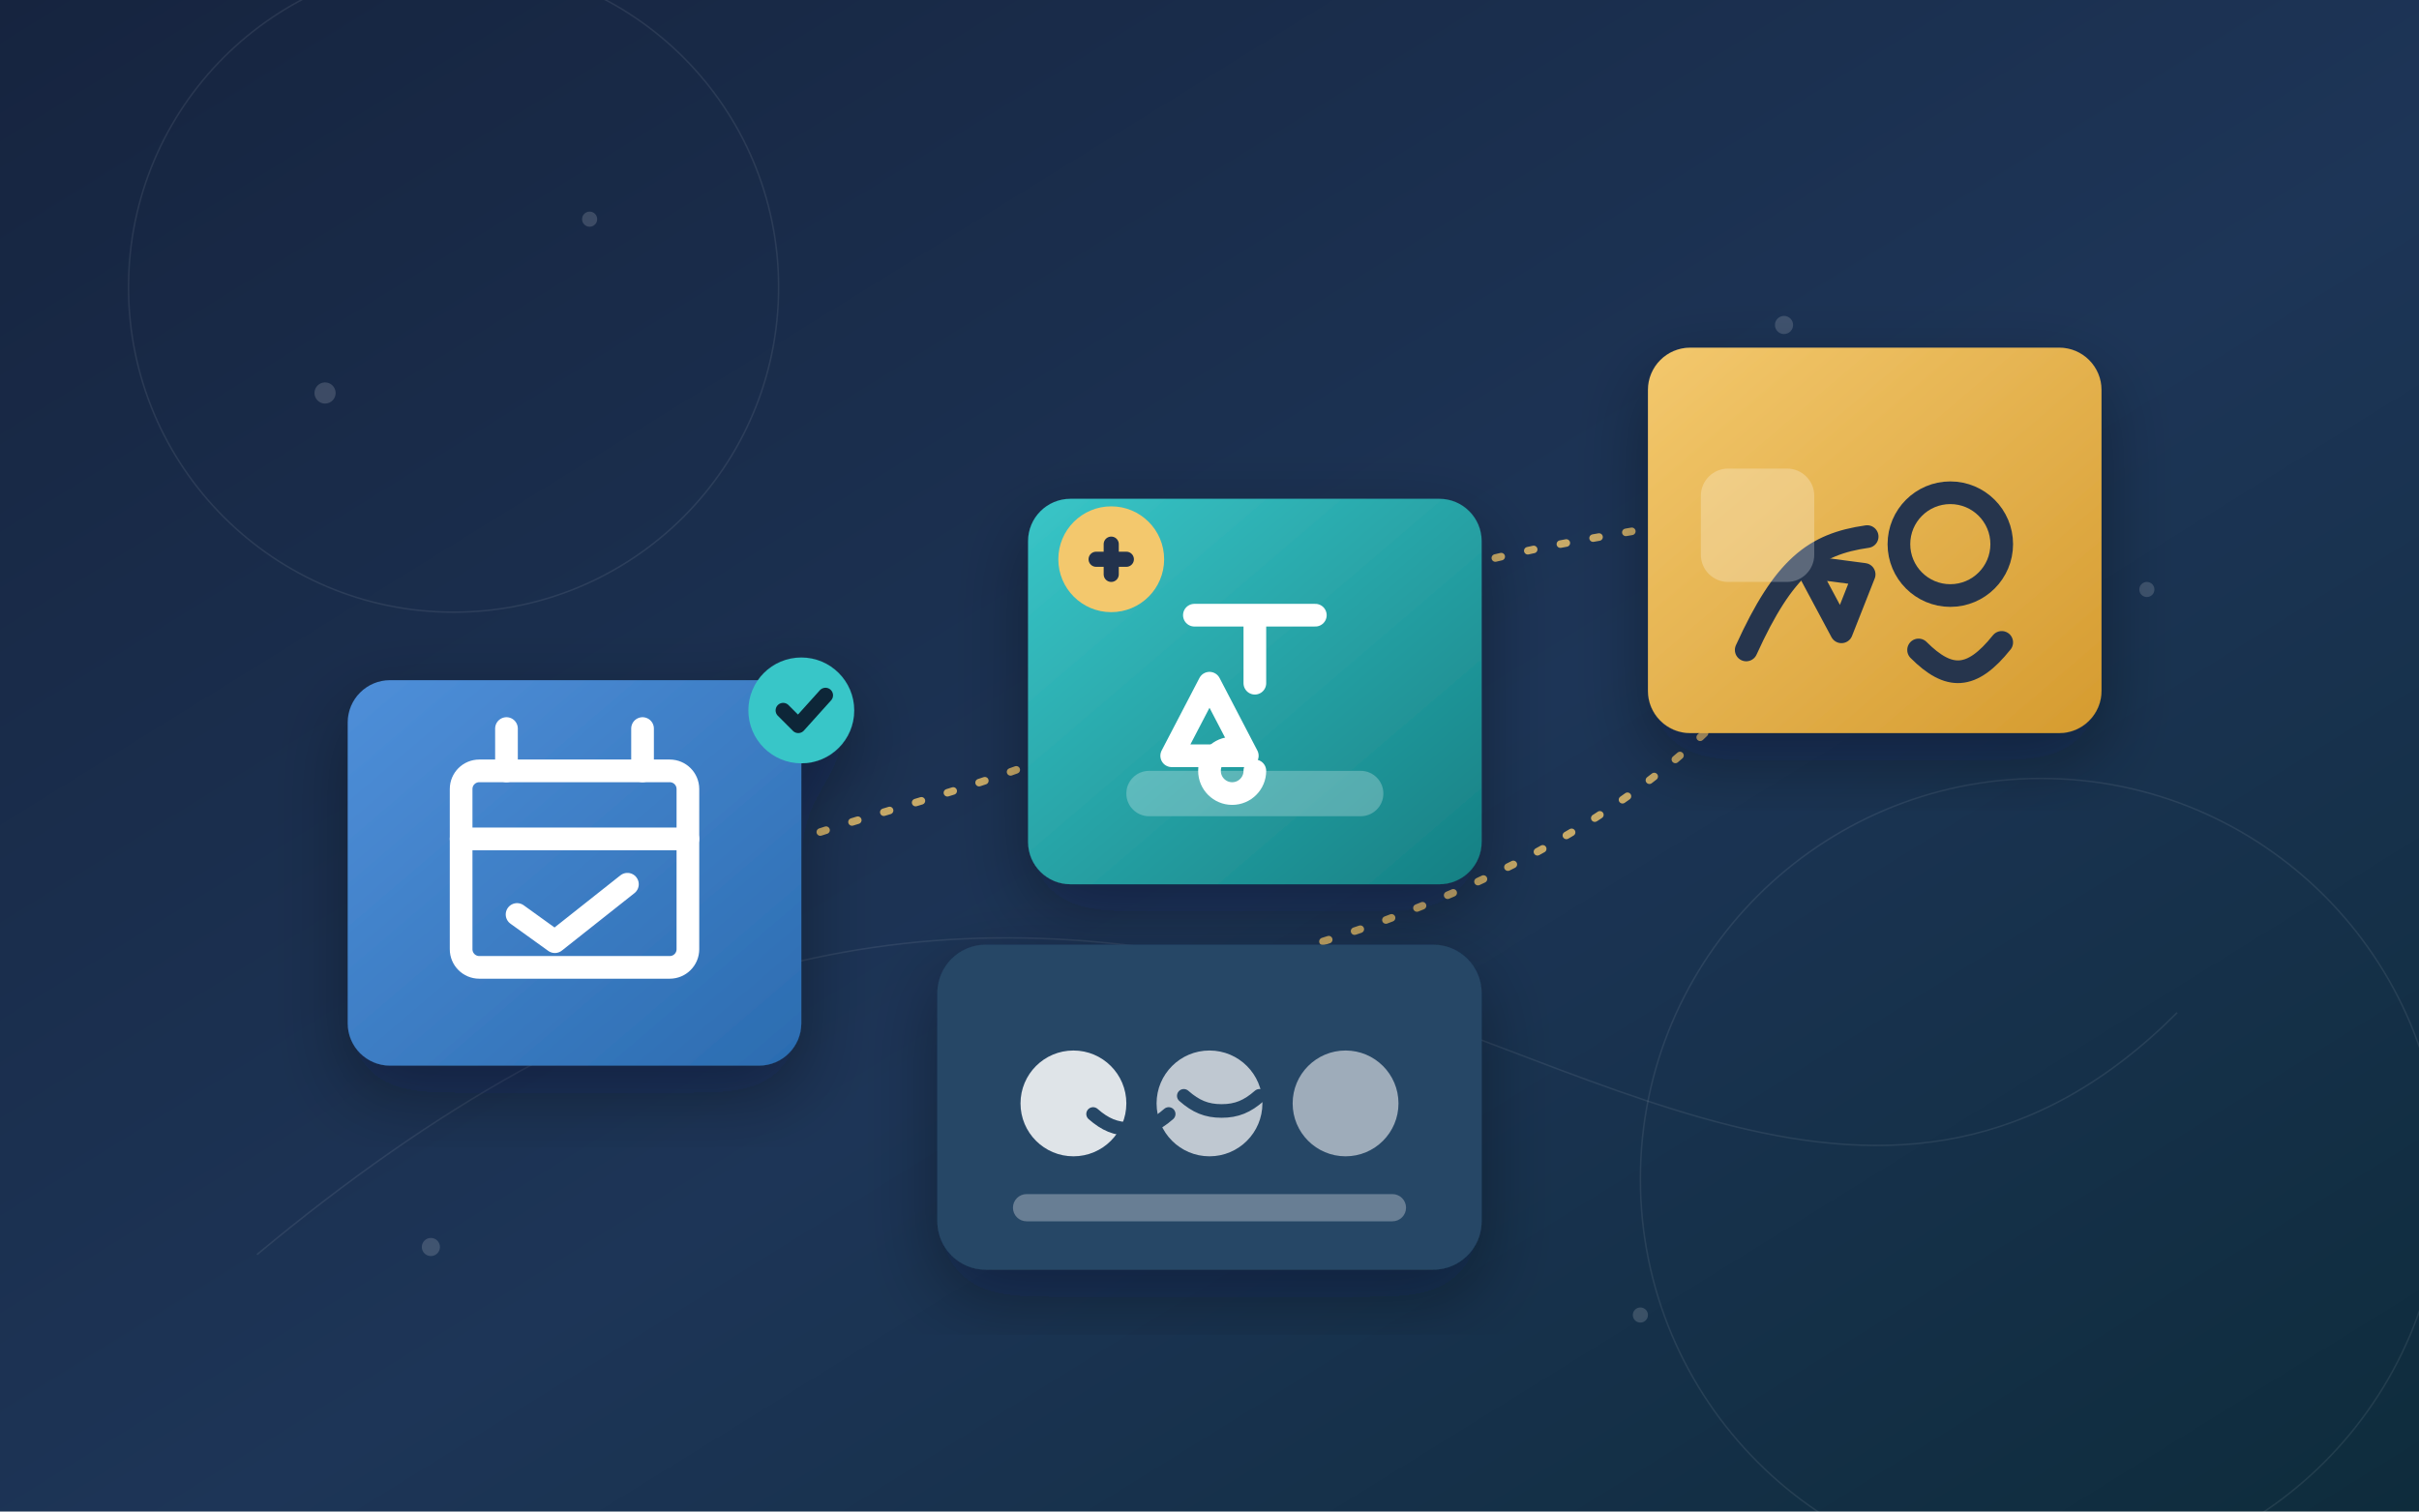
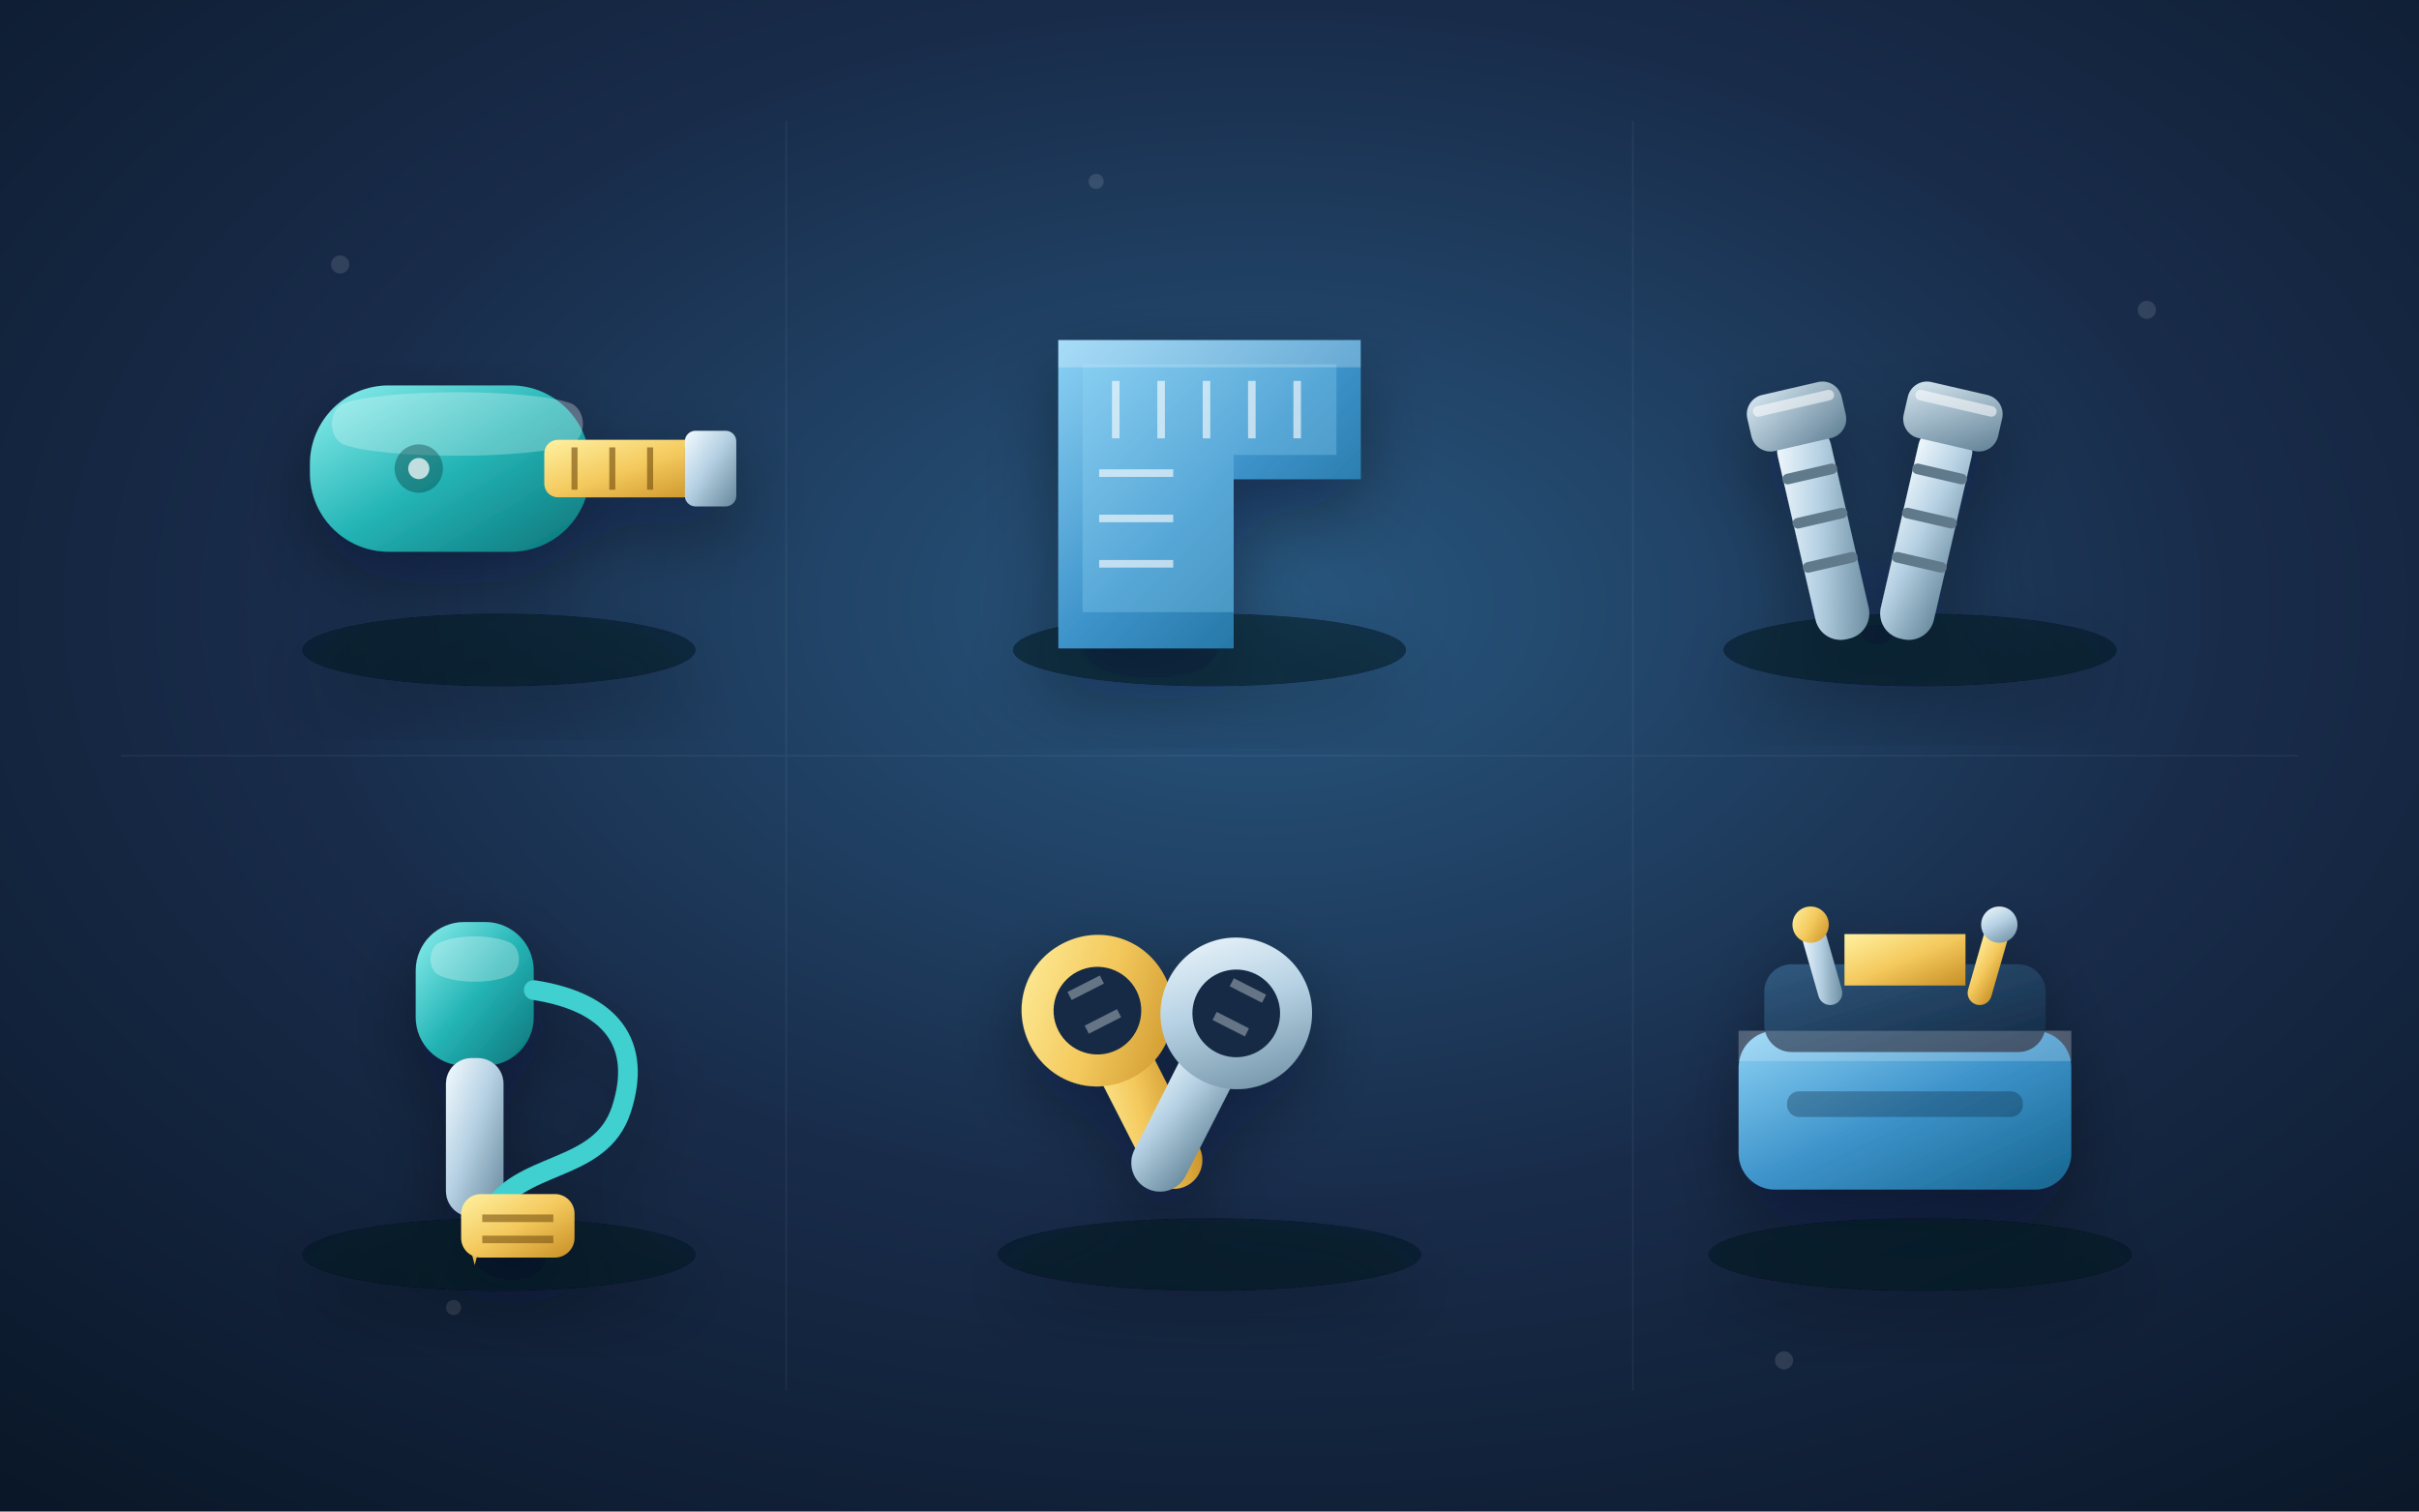
- <svg xmlns="http://www.w3.org/2000/svg" viewBox="0 0 1600 1000" role="img" aria-hidden="true">
+ <svg xmlns="http://www.w3.org/2000/svg" width="1600" height="1000" viewBox="0 0 1600 1000" role="img" aria-hidden="true">
  <defs>
-     <linearGradient id="toolsBackground" x1="0" y1="0" x2="1" y2="1">
-       <stop offset="0" stop-color="#16243f" />
-       <stop offset=".55" stop-color="#1d3557" />
-       <stop offset="1" stop-color="#0e2c3c" />
+     <radialGradient id="toolsBackground" cx="52%" cy="40%" r="78%">
+       <stop offset="0" stop-color="#28577f" />
+       <stop offset=".52" stop-color="#182b49" />
+       <stop offset="1" stop-color="#0a1728" />
+     </radialGradient>
+     <linearGradient id="toolsSteel" x1="0" y1="0" x2="1" y2="1">
+       <stop offset="0" stop-color="#f4fbff" />
+       <stop offset=".45" stop-color="#b7d2e4" />
+       <stop offset="1" stop-color="#66879b" />
    </linearGradient>
-     <linearGradient id="toolsBlue" x1="0" y1="0" x2="1" y2="1">
-       <stop offset="0" stop-color="#4f8fd9" />
-       <stop offset="1" stop-color="#2b6cb0" />
+     <linearGradient id="toolsSteelDark" x1="0" y1="0" x2="1" y2="1">
+       <stop offset="0" stop-color="#d7e8f2" />
+       <stop offset="1" stop-color="#5f7f94" />
    </linearGradient>
-     <linearGradient id="toolsTeal" x1="0" y1="0" x2="1" y2="1">
-       <stop offset="0" stop-color="#39c6c8" />
-       <stop offset="1" stop-color="#157f83" />
+     <linearGradient id="toolsGoldGloss" x1="0" y1="0" x2="1" y2="1">
+       <stop offset="0" stop-color="#fff1a1" />
+       <stop offset=".5" stop-color="#f4c95d" />
+       <stop offset="1" stop-color="#c78f25" />
    </linearGradient>
-     <linearGradient id="toolsGold" x1="0" y1="0" x2="1" y2="1">
-       <stop offset="0" stop-color="#f3c86d" />
-       <stop offset="1" stop-color="#d59b2f" />
+     <linearGradient id="toolsTealGloss" x1="0" y1="0" x2="1" y2="1">
+       <stop offset="0" stop-color="#8ff0ef" />
+       <stop offset=".5" stop-color="#25b5b6" />
+       <stop offset="1" stop-color="#0b7479" />
    </linearGradient>
-     <filter id="toolsShadow" x="-20%" y="-20%" width="140%" height="140%">
-       <feDropShadow dx="0" dy="18" stdDeviation="24" flood-color="#020814" flood-opacity=".34" />
+     <linearGradient id="toolsBlueGloss" x1="0" y1="0" x2="1" y2="1">
+       <stop offset="0" stop-color="#8dd2f5" />
+       <stop offset=".5" stop-color="#3d93ca" />
+       <stop offset="1" stop-color="#16658f" />
+     </linearGradient>
+     <linearGradient id="toolsNavyGloss" x1="0" y1="0" x2="1" y2="1">
+       <stop offset="0" stop-color="#31597f" />
+       <stop offset="1" stop-color="#132a44" />
+     </linearGradient>
+     <filter id="toolsShadow" x="-18%" y="-18%" width="136%" height="136%">
+       <feDropShadow dx="0" dy="20" stdDeviation="24" flood-color="#020814" flood-opacity=".38" />
    </filter>
  </defs>
  <rect width="1600" height="1000" fill="url(#toolsBackground)" />
-   <g fill="none" stroke="#ffffff" stroke-opacity=".08">
-     <circle cx="300" cy="190" r="215" />
-     <circle cx="1350" cy="780" r="265" />
-     <path d="M170 830C410 630 610 590 830 640s420 220 610 30" />
+   <g fill="none" stroke="#ffffff" stroke-opacity=".055">
+     <path d="M520 80v840M1080 80v840M80 500h1440" />
  </g>
-   <g fill="#ffffff" opacity=".16">
-     <circle cx="215" cy="260" r="7" />
-     <circle cx="390" cy="145" r="5" />
-     <circle cx="1180" cy="215" r="6" />
-     <circle cx="1420" cy="390" r="5" />
-     <circle cx="285" cy="825" r="6" />
-     <circle cx="1085" cy="870" r="5" />
-   </g>
-   <g stroke="#f3c86d" stroke-width="5" stroke-dasharray="4 18" stroke-linecap="round" opacity=".8" fill="none">
-     <path d="M440 590C570 530 660 530 790 455" />
-     <path d="M905 395C1010 355 1090 355 1185 330" />
-     <path d="M1180 415C1130 520 960 610 790 645" />
+   <g fill="#ffffff" opacity=".12">
+     <circle cx="225" cy="175" r="6" />
+     <circle cx="725" cy="120" r="5" />
+     <circle cx="1420" cy="205" r="6" />
+     <circle cx="300" cy="865" r="5" />
+     <circle cx="1180" cy="900" r="6" />
  </g>
  <g filter="url(#toolsShadow)">
-     <rect x="230" y="450" width="300" height="255" rx="28" fill="url(#toolsBlue)" />
-     <g fill="none" stroke="#fff" stroke-width="15" stroke-linecap="round" stroke-linejoin="round">
-       <rect x="305" y="510" width="150" height="130" rx="12" />
-       <path d="M335 510v-28M425 510v-28M305 555h150" />
-       <path d="M342 605l25 18 48-38" />
+     <ellipse cx="330" cy="430" rx="130" ry="24" fill="#04101d" opacity=".55" />
+     <g transform="translate(205 255)">
+       <rect x="0" y="0" width="185" height="110" rx="52" fill="url(#toolsTealGloss)" />
+       <path d="M22 12c27-10 124-10 151 0 10 5 10 22 0 27-27 10-124 10-151 0-10-5-10-22 0-27z" fill="#fff" opacity=".26" />
+       <rect x="155" y="36" width="115" height="38" rx="9" fill="url(#toolsGoldGloss)" />
+       <path d="M175 41v28M200 41v28M225 41v28M250 41v28M270 41v28" stroke="#7a5312" stroke-width="4" opacity=".65" />
+       <rect x="248" y="30" width="34" height="50" rx="7" fill="url(#toolsSteel)" />
+       <circle cx="72" cy="55" r="16" fill="#083739" opacity=".38" />
+       <circle cx="72" cy="55" r="7" fill="#fff" opacity=".72" />
    </g>
-     <circle cx="530" cy="470" r="35" fill="#39c6c8" />
-     <path d="M518 470l10 10 18-20" fill="none" stroke="#0d2838" stroke-width="10" stroke-linecap="round" stroke-linejoin="round" />
  </g>
  <g filter="url(#toolsShadow)">
-     <rect x="680" y="330" width="300" height="255" rx="28" fill="url(#toolsTeal)" />
-     <g fill="none" stroke="#fff" stroke-width="15" stroke-linecap="round" stroke-linejoin="round">
-       <path d="M775 500l25-48 25 48z" />
-       <path d="M815 495a15 15 0 1 0 15 15" />
-       <path d="M830 452v-45M790 407h80" />
+     <ellipse cx="800" cy="430" rx="130" ry="24" fill="#04101d" opacity=".55" />
+     <g transform="translate(700 225)">
+       <path d="M0 0h200v92h-84v112H0z" fill="url(#toolsBlueGloss)" />
+       <path d="M16 16h168v60h-68v104H16z" fill="#9adcf8" opacity=".28" />
+       <path d="M38 27v38M68 27v38M98 27v38M128 27v38M158 27v38" stroke="#fff" stroke-width="5" opacity=".62" />
+       <path d="M27 88h49M27 118h49M27 148h49" stroke="#fff" stroke-width="5" opacity=".62" />
+       <path d="M0 0h200v18H0z" fill="#fff" opacity=".24" />
    </g>
-     <rect x="745" y="510" width="170" height="30" rx="15" fill="#fff" opacity=".25" />
-     <circle cx="735" cy="370" r="35" fill="#f3c86d" />
-     <path d="M725 370h20M735 360v20" stroke="#20324d" stroke-width="10" stroke-linecap="round" />
  </g>
  <g filter="url(#toolsShadow)">
-     <rect x="1090" y="230" width="300" height="255" rx="28" fill="url(#toolsGold)" />
-     <g fill="none" stroke="#26364e" stroke-width="15" stroke-linecap="round" stroke-linejoin="round">
-       <path d="M1155 430c25-55 45-70 80-75" />
-       <path d="M1195 375l38 5-15 38z" />
-       <circle cx="1290" cy="360" r="34" />
-       <path d="M1324 425c-20 25-35 25-55 5" />
+     <ellipse cx="1270" cy="430" rx="130" ry="24" fill="#04101d" opacity=".55" />
+     <g transform="translate(1160 235)">
+       <g transform="rotate(-13 42 100)">
+         <rect x="24" y="45" width="36" height="145" rx="17" fill="url(#toolsSteel)" />
+         <rect x="10" y="20" width="64" height="38" rx="13" fill="url(#toolsSteelDark)" />
+         <path d="M27 78h30M27 108h30M27 138h30" stroke="#61798b" stroke-width="7" stroke-linecap="round" />
+         <path d="M18 30h48" stroke="#fff" stroke-width="7" stroke-linecap="round" opacity=".55" />
+       </g>
+       <g transform="rotate(13 118 100)">
+         <rect x="100" y="45" width="36" height="145" rx="17" fill="url(#toolsSteel)" />
+         <rect x="86" y="20" width="64" height="38" rx="13" fill="url(#toolsSteelDark)" />
+         <path d="M103 78h30M103 108h30M103 138h30" stroke="#61798b" stroke-width="7" stroke-linecap="round" />
+         <path d="M94 30h48" stroke="#fff" stroke-width="7" stroke-linecap="round" opacity=".55" />
+       </g>
    </g>
-     <rect x="1125" y="310" width="75" height="75" rx="18" fill="#fff" opacity=".25" />
  </g>
  <g filter="url(#toolsShadow)">
-     <rect x="620" y="625" width="360" height="215" rx="32" fill="#274766" />
-     <g fill="#fff">
-       <circle cx="710" cy="730" r="35" opacity=".85" />
-       <circle cx="800" cy="730" r="35" opacity=".7" />
-       <circle cx="890" cy="730" r="35" opacity=".55" />
+     <ellipse cx="330" cy="830" rx="130" ry="24" fill="#04101d" opacity=".55" />
+     <g transform="translate(215 610)">
+       <rect x="60" y="0" width="78" height="95" rx="32" fill="url(#toolsTealGloss)" />
+       <path d="M75 14c12-6 36-6 48 0 7 4 7 17 0 21-12 6-36 6-48 0-7-4-7-17 0-21z" fill="#fff" opacity=".28" />
+       <rect x="80" y="90" width="38" height="105" rx="17" fill="url(#toolsSteel)" />
+       <path d="M90 192h18l-9 35z" fill="url(#toolsGoldGloss)" />
+       <path d="M138 45c52 8 72 36 58 79s-68 33-88 70" fill="none" stroke="#3fd0cf" stroke-width="13" stroke-linecap="round" />
+       <rect x="90" y="180" width="75" height="42" rx="13" fill="url(#toolsGoldGloss)" />
+       <path d="M104 196h47M104 210h47" stroke="#7a5312" stroke-width="5" opacity=".6" />
    </g>
-     <g fill="none" stroke="#274766" stroke-width="9" stroke-linecap="round">
-       <path d="M723 737c8 7 15 10 25 10s17-3 25-10M783 725c8 7 15 10 25 10s17-3 25-10" />
+   </g>
+   <g filter="url(#toolsShadow)">
+     <ellipse cx="800" cy="830" rx="140" ry="24" fill="#04101d" opacity=".55" />
+     <g transform="translate(690 605)">
+       <g transform="rotate(-27 55 110)">
+         <rect x="40" y="35" width="38" height="155" rx="19" fill="url(#toolsGoldGloss)" />
+         <path d="M59 10c-28 0-50 22-50 50s22 50 50 50 50-22 50-50-22-50-50-50z" fill="url(#toolsGoldGloss)" />
+         <path d="M59 31c-16 0-29 13-29 29s13 29 29 29 29-13 29-29-13-29-29-29z" fill="#132a44" />
+         <path d="M47 43h24M47 68h24" stroke="#fff" stroke-width="6" opacity=".35" />
+       </g>
+       <g transform="rotate(27 105 110)">
+         <rect x="86" y="35" width="38" height="155" rx="19" fill="url(#toolsSteel)" />
+         <path d="M105 10c-28 0-50 22-50 50s22 50 50 50 50-22 50-50-22-50-50-50z" fill="url(#toolsSteel)" />
+         <path d="M105 31c-16 0-29 13-29 29s13 29 29 29 29-13 29-29-13-29-29-29z" fill="#132a44" />
+         <path d="M93 43h24M93 68h24" stroke="#fff" stroke-width="6" opacity=".35" />
+       </g>
    </g>
-     <rect x="670" y="790" width="260" height="18" rx="9" fill="#fff" opacity=".3" />
+   </g>
+   <g filter="url(#toolsShadow)">
+     <ellipse cx="1270" cy="830" rx="140" ry="24" fill="#04101d" opacity=".55" />
+     <g transform="translate(1150 610)">
+       <rect x="0" y="72" width="220" height="105" rx="24" fill="url(#toolsBlueGloss)" />
+       <rect x="17" y="28" width="186" height="58" rx="18" fill="url(#toolsNavyGloss)" />
+       <path d="M70 8h80v34H70z" fill="url(#toolsGoldGloss)" />
+       <path d="M0 72h220v20H0z" fill="#fff" opacity=".2" />
+       <rect x="32" y="112" width="156" height="17" rx="8" fill="#0d2b44" opacity=".35" />
+       <g transform="rotate(-16 60 45)">
+         <rect x="52" y="0" width="16" height="55" rx="8" fill="url(#toolsSteel)" />
+         <circle cx="60" cy="0" r="12" fill="url(#toolsGoldGloss)" />
+       </g>
+       <g transform="rotate(16 160 45)">
+         <rect x="152" y="0" width="16" height="55" rx="8" fill="url(#toolsGoldGloss)" />
+         <circle cx="160" cy="0" r="12" fill="url(#toolsSteel)" />
+       </g>
+     </g>
  </g>
</svg>
